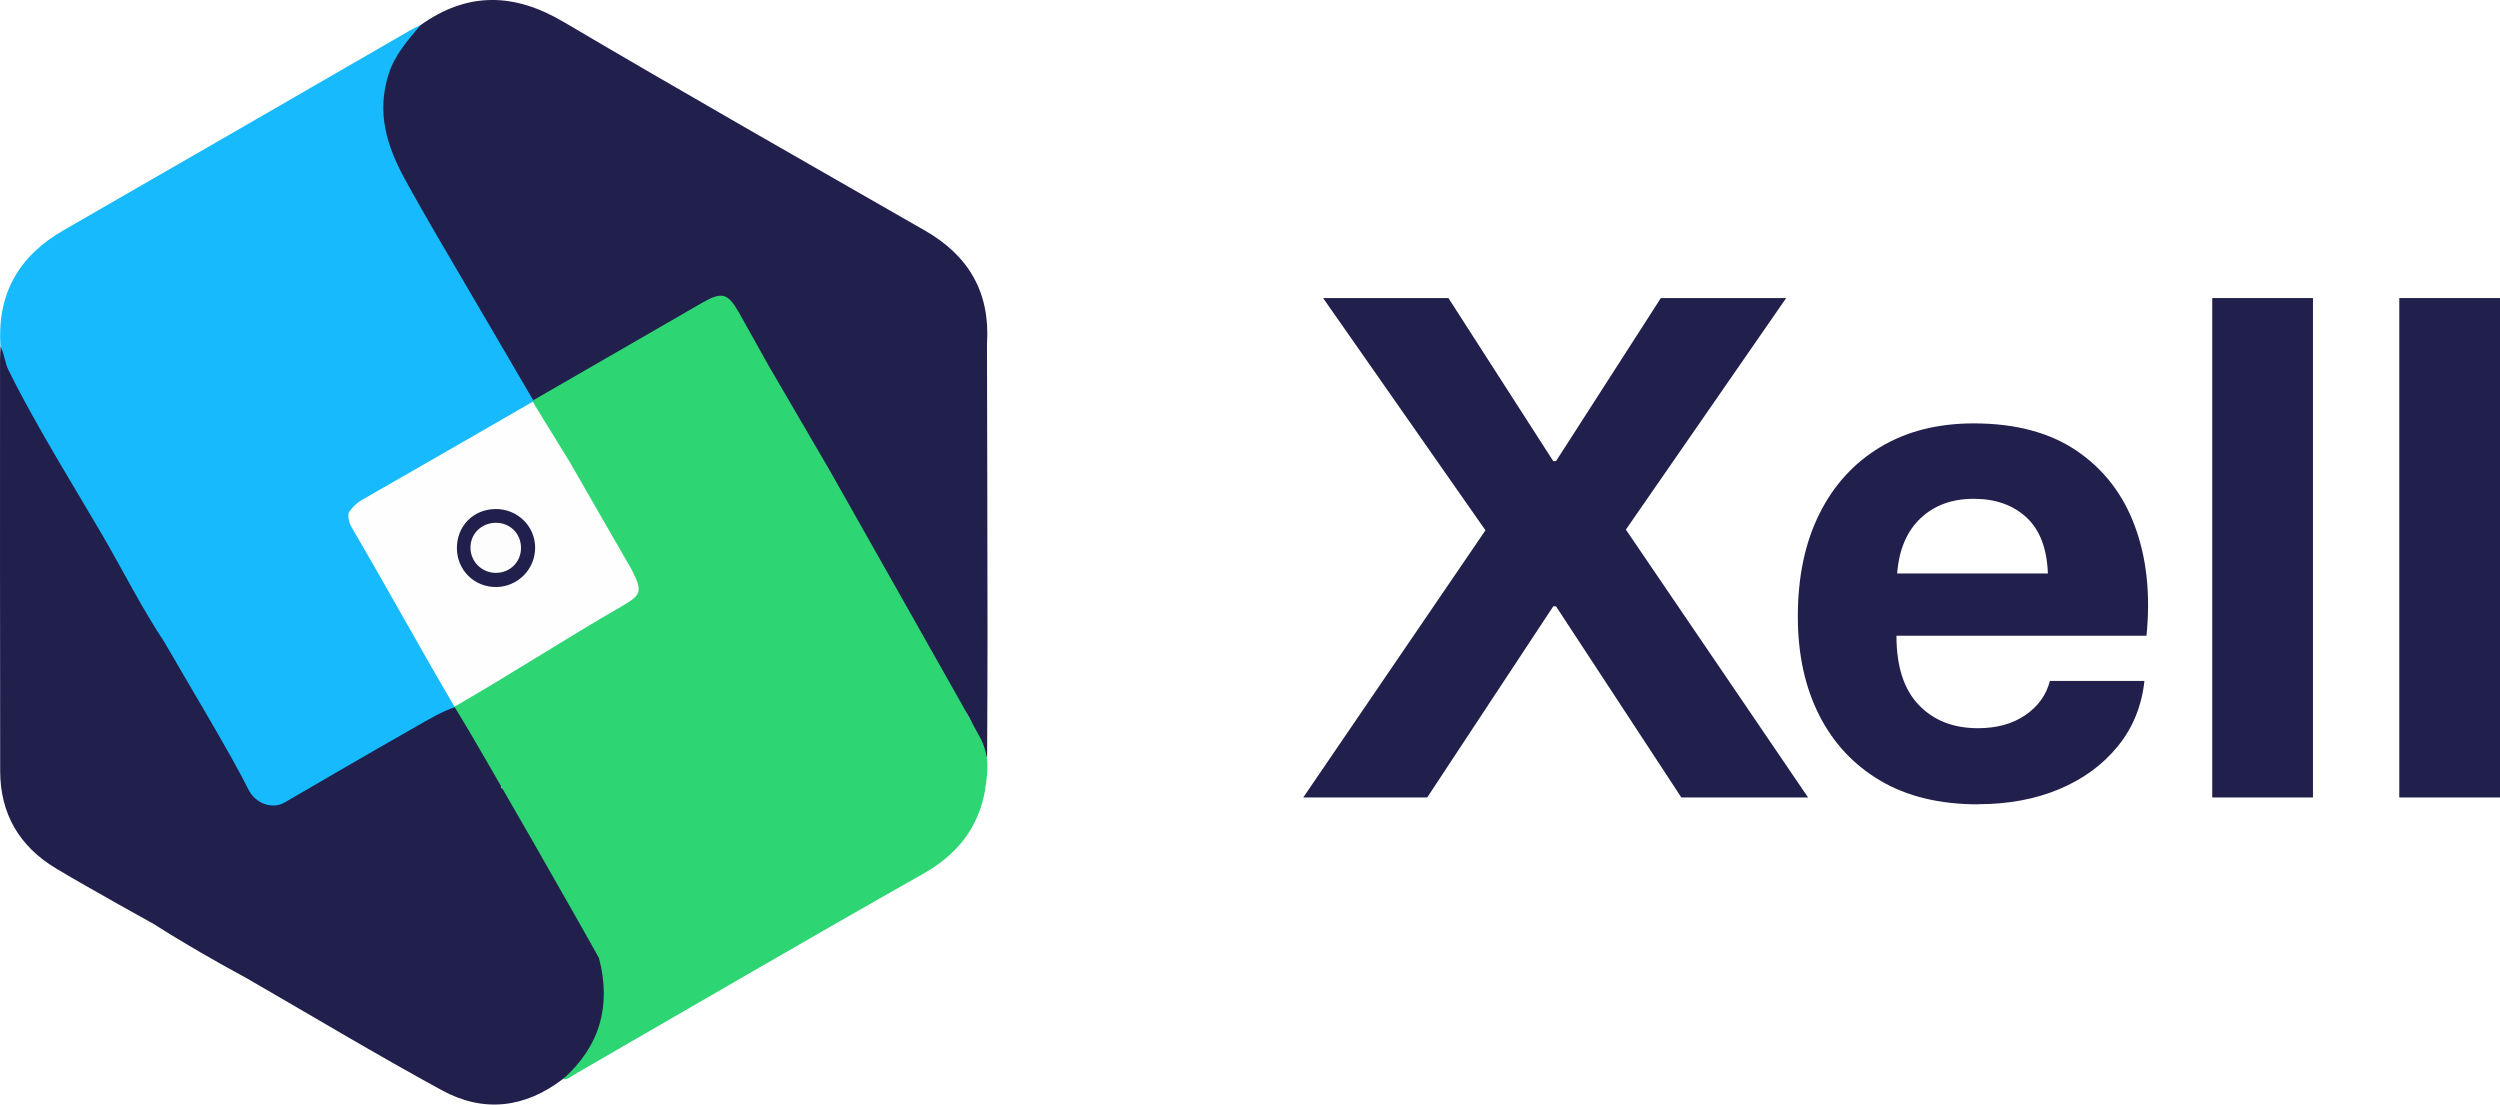
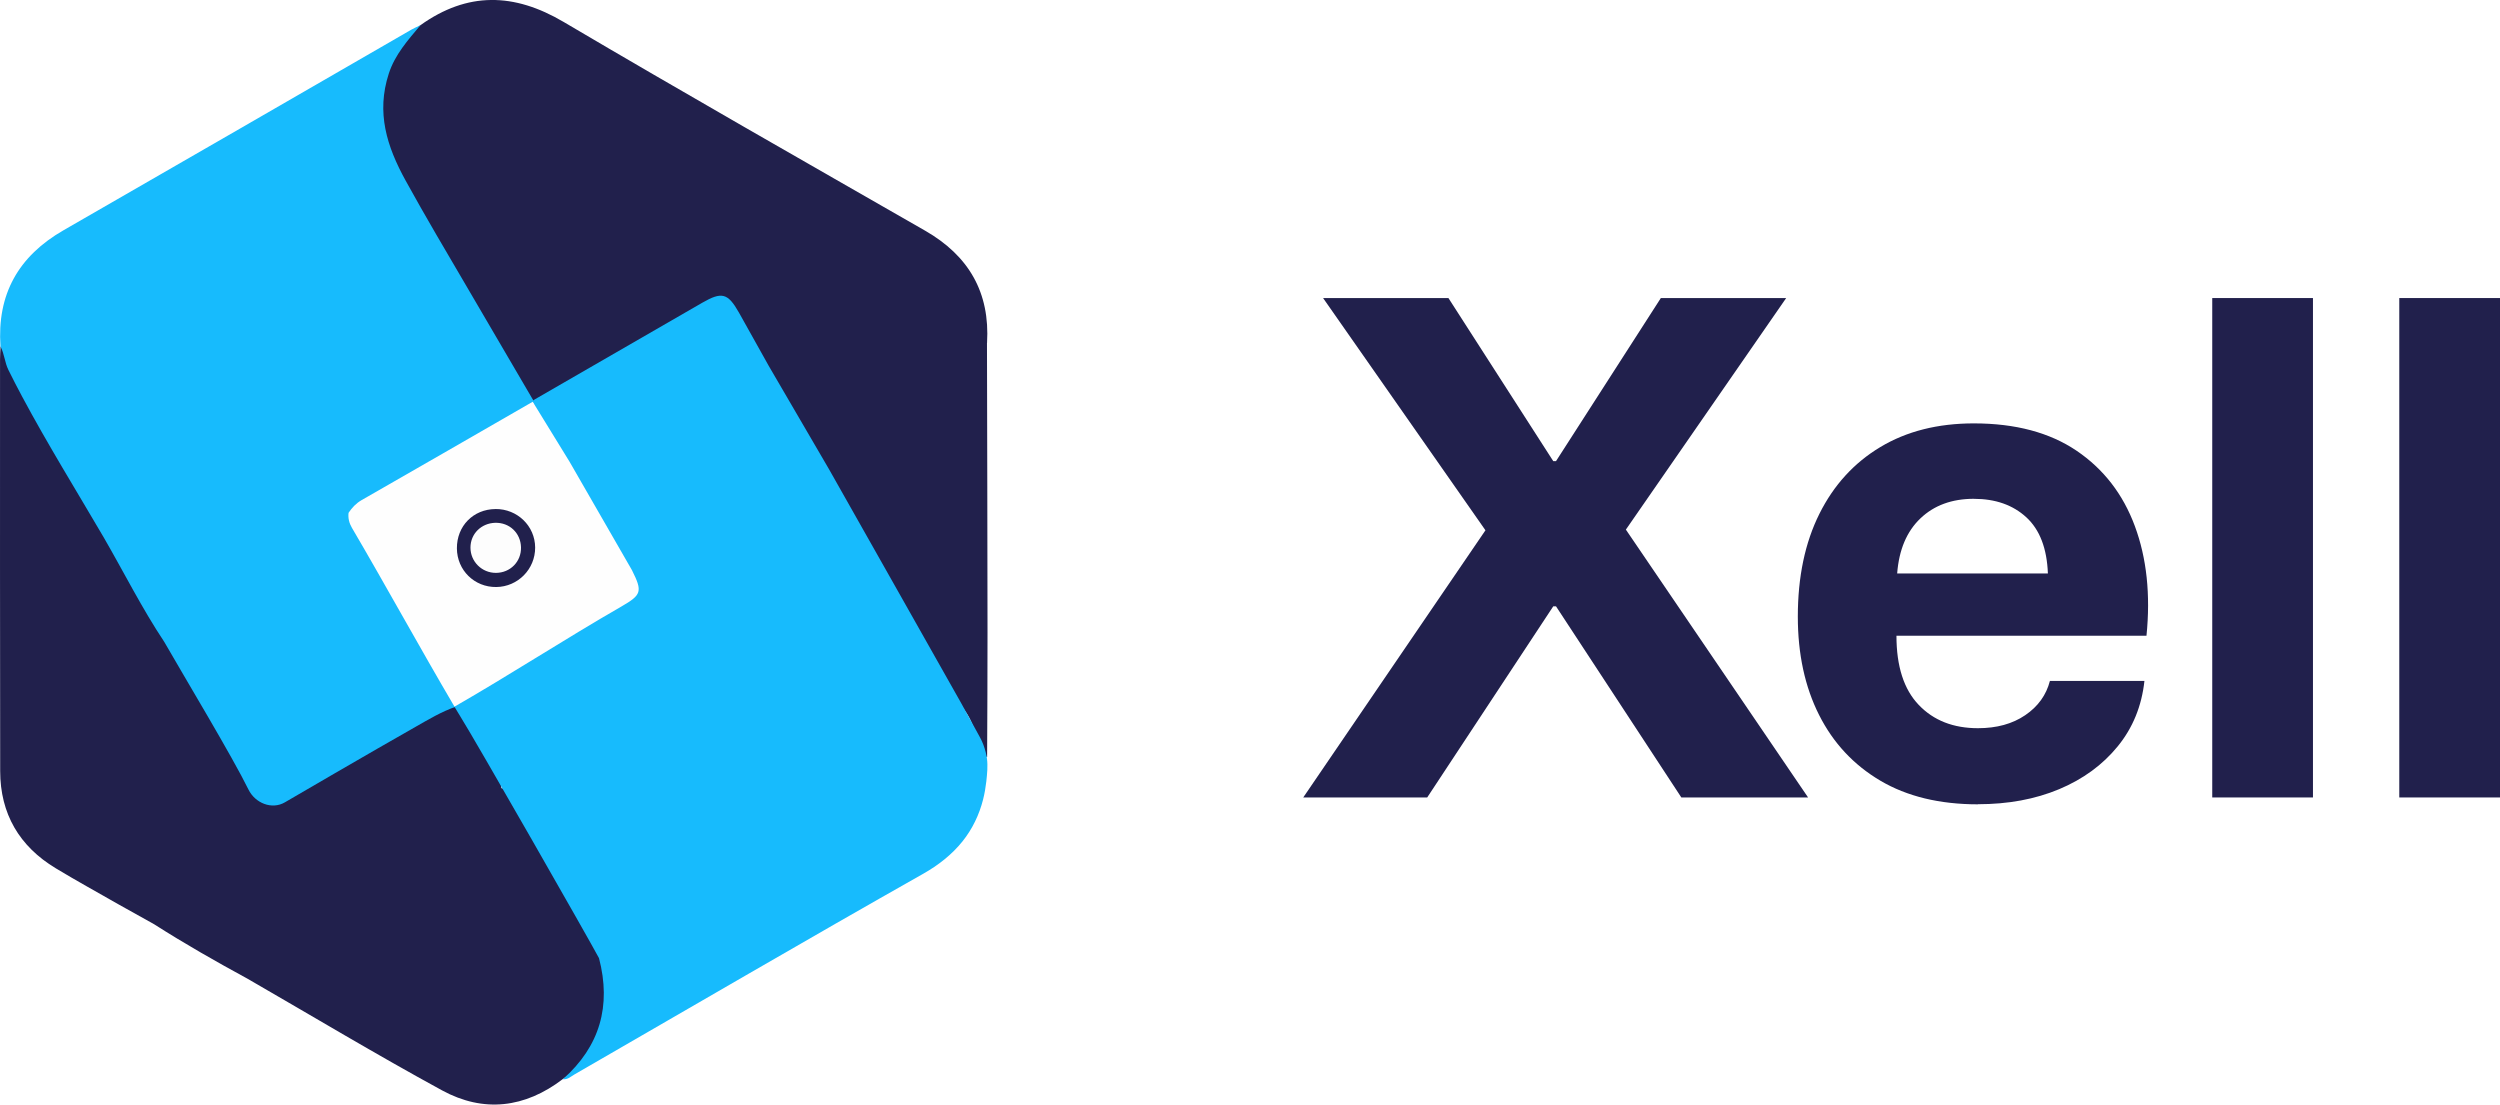
<svg xmlns="http://www.w3.org/2000/svg" id="Layer_2" data-name="Layer 2" viewBox="0 0 694.52 306.86">
  <g id="Layer_2-2" data-name="Layer 2">
    <g id="STANDARD_UPDATE" data-name="STANDARD UPDATE">
      <g>
        <g>
          <path d="M274.21,95.28c.84-14.02-5.07-24.23-17.21-31.2-33.53-19.23-67.12-38.34-100.41-57.98-13.81-8.15-26.72-8.42-39.78.89-8.84,6.53-11.99,15.54-11.48,26.15.29,6.05,3.08,11.23,5.83,16.41,6.28,10.06,11.94,20.47,17.86,30.73,3.76,6.26,7.23,12.68,11.09,18.89,2.57,4.14,4.21,8.87,7.85,12.32,2.03.21,3.51-1.03,5.1-1.95,14.15-8.16,28.3-16.33,42.46-24.46,4.5-2.58,6.46-1.89,9.11,2.45,2.91,4.76,4.9,10.02,8.19,14.55,2.45,4.26,4.9,8.53,7.49,12.71,3.27,5.28,5.49,11.2,9.71,15.88.09,0,.17.02.24.02-.39,2.01,1.12,3.37,1.89,4.97,6.7,10.88,13.02,21.98,19.13,33.2,2.34,4.33,5.06,8.45,7.3,12.85,2.58,4.01,4.72,8.27,7.24,12.31.81,1.03,1.35,2.24,2.13,3.27,2.87,3.82,3.44,8.64,5.67,12.73.17.15.38.24.61.28.04-11.54.13-23.08.11-34.63-.02-26.8-.09-53.6-.15-80.4h.02Z" style="fill: #21204c;" />
          <path d="M167.38,266.32c-2.08-5.78-21.77-38.63-25-44.64-.8-1.16-1.18-2.86-3.02-2.67-.03-.08-.06-.16-.09-.24-.03-3.42-8.08-17.59-11.28-19.92.29-1.39-.79-3.95-1.8-4.6-2.81-.9-4.81,2.79-6.97,3.96-10.53,5.68-20.42,12.47-31.1,17.88-5.41,2.74-6.77,4.36-13.5,3.7,0,0-2.26.72-2.26.72,0-1.65-1.71-.63-2.52-2.02-7.87-13.49-15.63-27.04-23.53-40.52-8.08-14.25-16.33-28.38-24.59-42.51-5.68-10.52-12.22-20.56-17.67-31.21-.81-1.52-1.24-3.17-1.79-4.79-.41-1.2-.13-2.99-2.12-3.18-.05,1.2-.13,2.39-.13,3.58C0,137.97-.01,176.09.05,214.21c.02,11.85,5.3,20.89,15.43,27,5.68,3.43,11.5,6.63,17.25,9.92h0c3.36,1.87,6.71,3.75,10.07,5.62h0c8.43,5.39,17.13,10.34,25.92,15.12,18.01,10.39,35.85,21.1,54.1,31.05,11.52,6.27,23.01,4.91,33.54-3.15,2.74-1.82,5.42-3.67,7.24-6.57,5.3-8.42,6.62-17.36,3.77-26.9v.02Z" style="fill: #21204c;" />
          <path d="M111.59,133.69c12.11-7.19,24.52-13.85,36.42-21.39.22-.35.25-.72.13-1.1-6.09-10.4-12.17-20.8-18.27-31.22-5.79-9.89-11.64-19.74-17.16-29.77-5.28-9.58-8.21-18.91-4.71-29.73,1.71-5.32,5.34-9.35,8.82-13.49-.83.41-1.7.76-2.51,1.23C82.09,26.81,49.91,45.44,17.66,63.96,5.09,71.18-.87,81.79.14,96.27c1.09,2.07,1.16,4.39,2.19,6.49,1.23,2.48,2.49,4.95,3.8,7.38,7.09,13.26,15.05,26.1,22.64,39.08,5.58,9.63,10.68,19.82,16.85,29.08,5.59,9.75,18.97,31.97,23.4,41.03,1.85,3.78,6.5,5.69,10.13,3.56.03-.02,24.25-14.15,36.42-21.04,3.41-1.93,7.01-4.13,11.15-5.56.53-.42.13-.95,0-1.56-.45-1.42-1.27-2.63-1.99-3.9-9.06-15.91-18.41-31.66-27.46-47.59.07-.18.16-.37.27-.56,4.05-3.97,9.28-6.14,14.06-8.98h0Z" style="fill: #17bbfd;" />
-           <path d="M274.14,210.34c-.08-.47-.19-.94-.31-1.4-.38-1.46-.86-2.78-1.57-4.07-.42-.78-.86-1.56-1.28-2.34-1.33-2.41-2.66-4.83-3.98-7.24-1.65-3-35.82-63.35-36.66-64.88-5.6-9.59-11.19-19.19-16.79-28.79-2.76-4.94-5.5-9.88-8.28-14.81-3.07-5.41-4.75-5.83-10.17-2.71-15.65,9.03-31.32,18.07-46.97,27.1,0,.15-.04.29-.13.41,1.91,5.93,5.64,10.86,8.81,16.1.2.34.58.47.98.53-.17,1.33.47,2.41,1.1,3.51,2.04,3.55,3.92,7.2,6.15,10.63,3.58,5.53,6.01,11.76,10.35,16.82.2.21.4.41.61.59,1.16,4.85-2.23,7.05-6.24,9.27-11.35,6.33-22.62,12.82-33.79,19.47-3.35,1.99-7.42,3.04-9.7,6.62,0,.39,0,.79-.02,1.19.56.92,1.12,1.85,1.68,2.77,4.04,6.41,35.75,61.9,38.48,67.08,3.45,13.23.27,24.49-10.05,33.63,1.33.16,2.23-.75,3.23-1.33,32.29-18.61,64.47-37.43,96.92-55.77,4.11-2.33,7.92-5.28,10.88-8.98,2.73-3.41,4.65-7.4,5.72-11.63.42-1.66.71-3.34.9-5.04.22-2.05.45-4.25.18-6.3-.02-.13-.04-.27-.06-.4v-.02Z" style="fill: #2ed673;" />
+           <path d="M274.14,210.34c-.08-.47-.19-.94-.31-1.4-.38-1.46-.86-2.78-1.57-4.07-.42-.78-.86-1.56-1.28-2.34-1.33-2.41-2.66-4.83-3.98-7.24-1.65-3-35.82-63.35-36.66-64.88-5.6-9.59-11.19-19.19-16.79-28.79-2.76-4.94-5.5-9.88-8.28-14.81-3.07-5.41-4.75-5.83-10.17-2.71-15.65,9.03-31.32,18.07-46.97,27.1,0,.15-.04.29-.13.41,1.91,5.93,5.64,10.86,8.81,16.1.2.34.58.47.98.53-.17,1.33.47,2.41,1.1,3.51,2.04,3.55,3.92,7.2,6.15,10.63,3.58,5.53,6.01,11.76,10.35,16.82.2.21.4.41.61.59,1.16,4.85-2.23,7.05-6.24,9.27-11.35,6.33-22.62,12.82-33.79,19.47-3.35,1.99-7.42,3.04-9.7,6.62,0,.39,0,.79-.02,1.19.56.92,1.12,1.85,1.68,2.77,4.04,6.41,35.75,61.9,38.48,67.08,3.45,13.23.27,24.49-10.05,33.63,1.33.16,2.23-.75,3.23-1.33,32.29-18.61,64.47-37.43,96.92-55.77,4.11-2.33,7.92-5.28,10.88-8.98,2.73-3.41,4.65-7.4,5.72-11.63.42-1.66.71-3.34.9-5.04.22-2.05.45-4.25.18-6.3-.02-.13-.04-.27-.06-.4v-.02Z" style="fill: #17bbfd;" />
          <path d="M175.6,158.47c2.92,5.87,2.67,6.77-3.02,10.05-15.43,8.88-30.88,18.93-46.32,27.8-9.51-16.16-19-33.5-28.49-49.68-.74-1.26-1.12-2.67-.94-4.17.96-1.43,2.06-2.63,3.62-3.53,15.87-9.07,31.69-18.21,47.54-27.33,3.41,5.55,6.82,11.1,10.23,16.65,5.79,10.06,11.58,20.14,17.38,30.2h0Z" style="fill: #fefefe;" />
          <path d="M137.65,141.41c6.07-.05,10.99,4.72,11.02,10.69.03,6-4.79,10.91-10.8,10.98-6.08.07-10.9-4.67-10.94-10.74-.04-6.2,4.54-10.87,10.7-10.92h0Z" style="fill: #21204c;" />
          <path d="M137.79,159.15c-3.91.02-7.09-3.12-7.09-7.01s3.04-6.77,6.82-6.9c4.01-.13,7.13,2.83,7.22,6.83.08,3.95-2.96,7.05-6.95,7.08h0Z" style="fill: #fdfdfd;" />
        </g>
        <g>
          <path d="M362.05,221.54l50.62-74.22-45.1-64.51h34.82l29.12,45.3h.76l29.12-45.3h34.82l-44.53,64.32,50.62,74.41h-35.21l-34.82-53.1h-.76l-35.02,53.1h-34.45.02Z" style="fill: #21204c;" />
          <path d="M549.5,223.45c-10.65,0-19.7-2.19-27.12-6.57s-13.1-10.47-17.03-18.27c-3.93-7.8-5.9-16.9-5.9-27.31,0-11.04,2-20.55,5.99-28.55s9.64-14.18,16.94-18.56c7.3-4.38,15.95-6.57,25.98-6.57,11.54,0,21.06,2.54,28.55,7.61,7.49,5.08,12.88,12.05,16.17,20.93,3.29,8.88,4.38,19.03,3.23,30.45h-69.46c0,8.5,2.06,14.91,6.19,19.22,4.12,4.32,9.61,6.47,16.46,6.47,5.2,0,9.58-1.2,13.13-3.62,3.55-2.41,5.83-5.58,6.85-9.51h26.26c-.76,6.98-3.23,13.04-7.42,18.17-4.18,5.13-9.61,9.11-16.27,11.9s-14.18,4.18-22.55,4.18h0ZM548.36,138.57c-6.09,0-11.04,1.81-14.84,5.43-3.81,3.62-5.97,8.73-6.47,15.32h41.87c-.26-6.97-2.26-12.18-5.99-15.61-3.74-3.43-8.59-5.13-14.56-5.13h0Z" style="fill: #21204c;" />
          <path d="M614.58,221.54V82.8h27.98v138.74h-27.98Z" style="fill: #21204c;" />
          <path d="M666.54,221.54V82.8h27.98v138.74h-27.98Z" style="fill: #21204c;" />
        </g>
      </g>
    </g>
  </g>
</svg>
